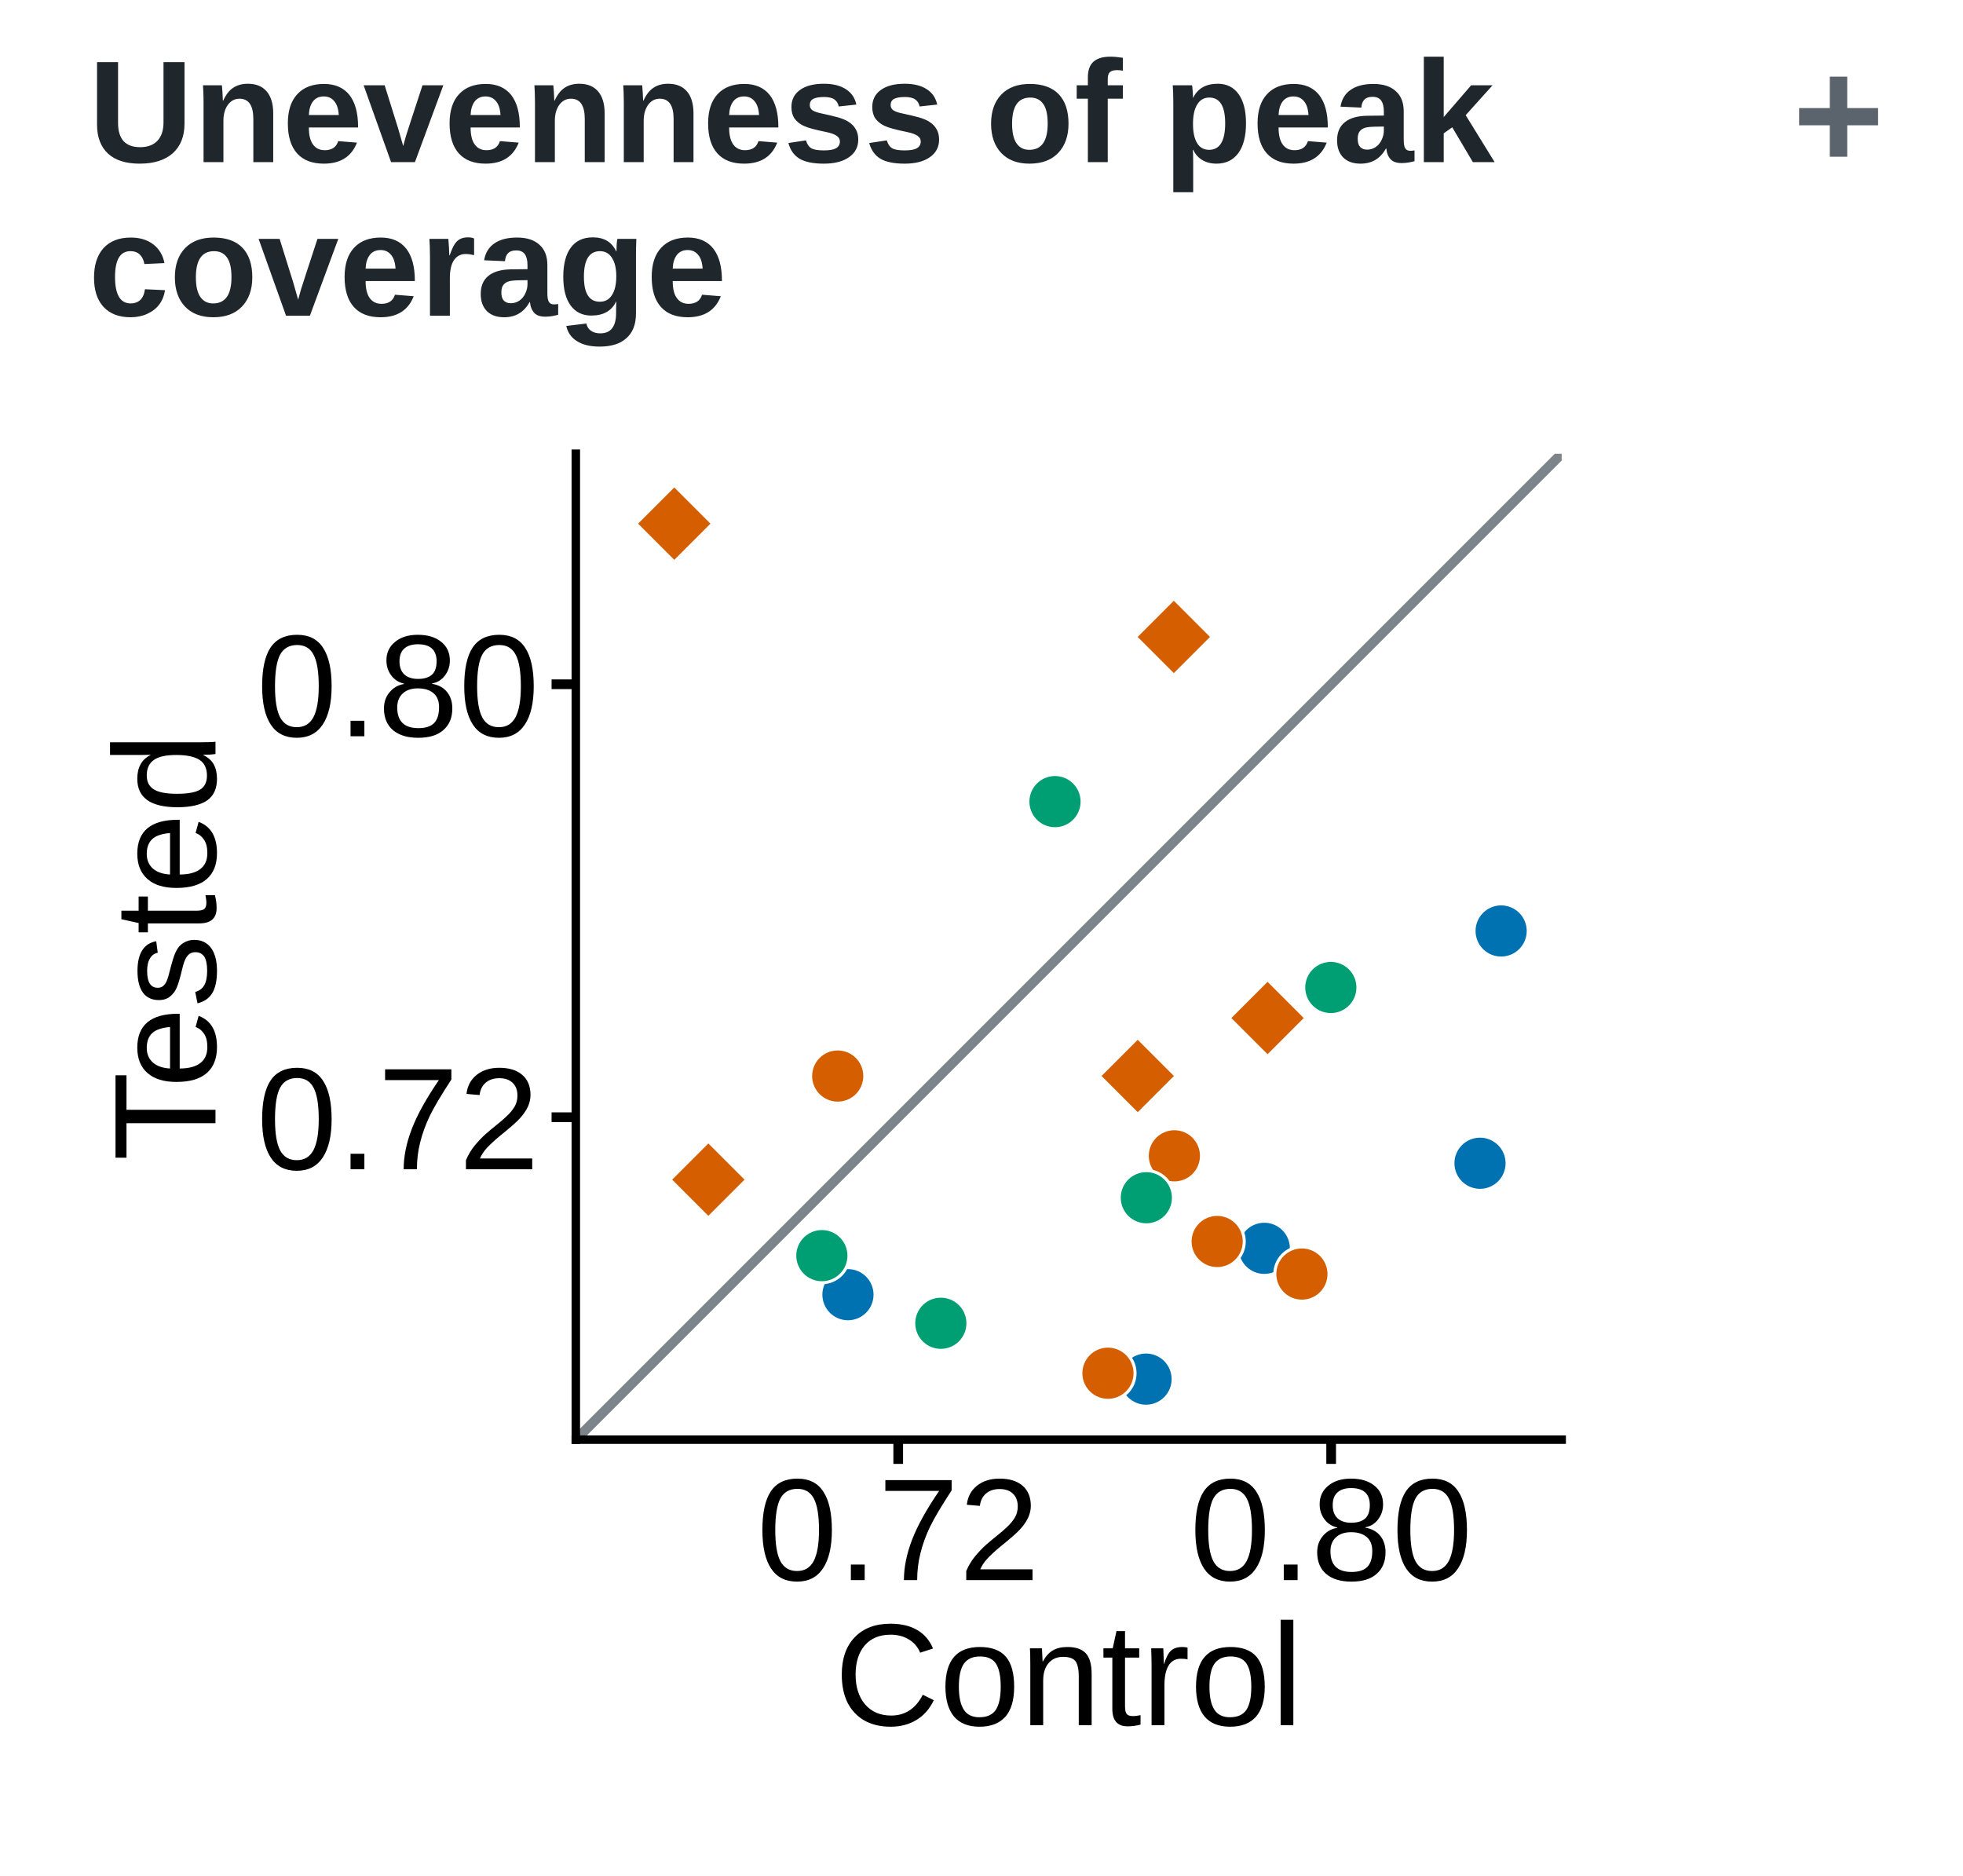
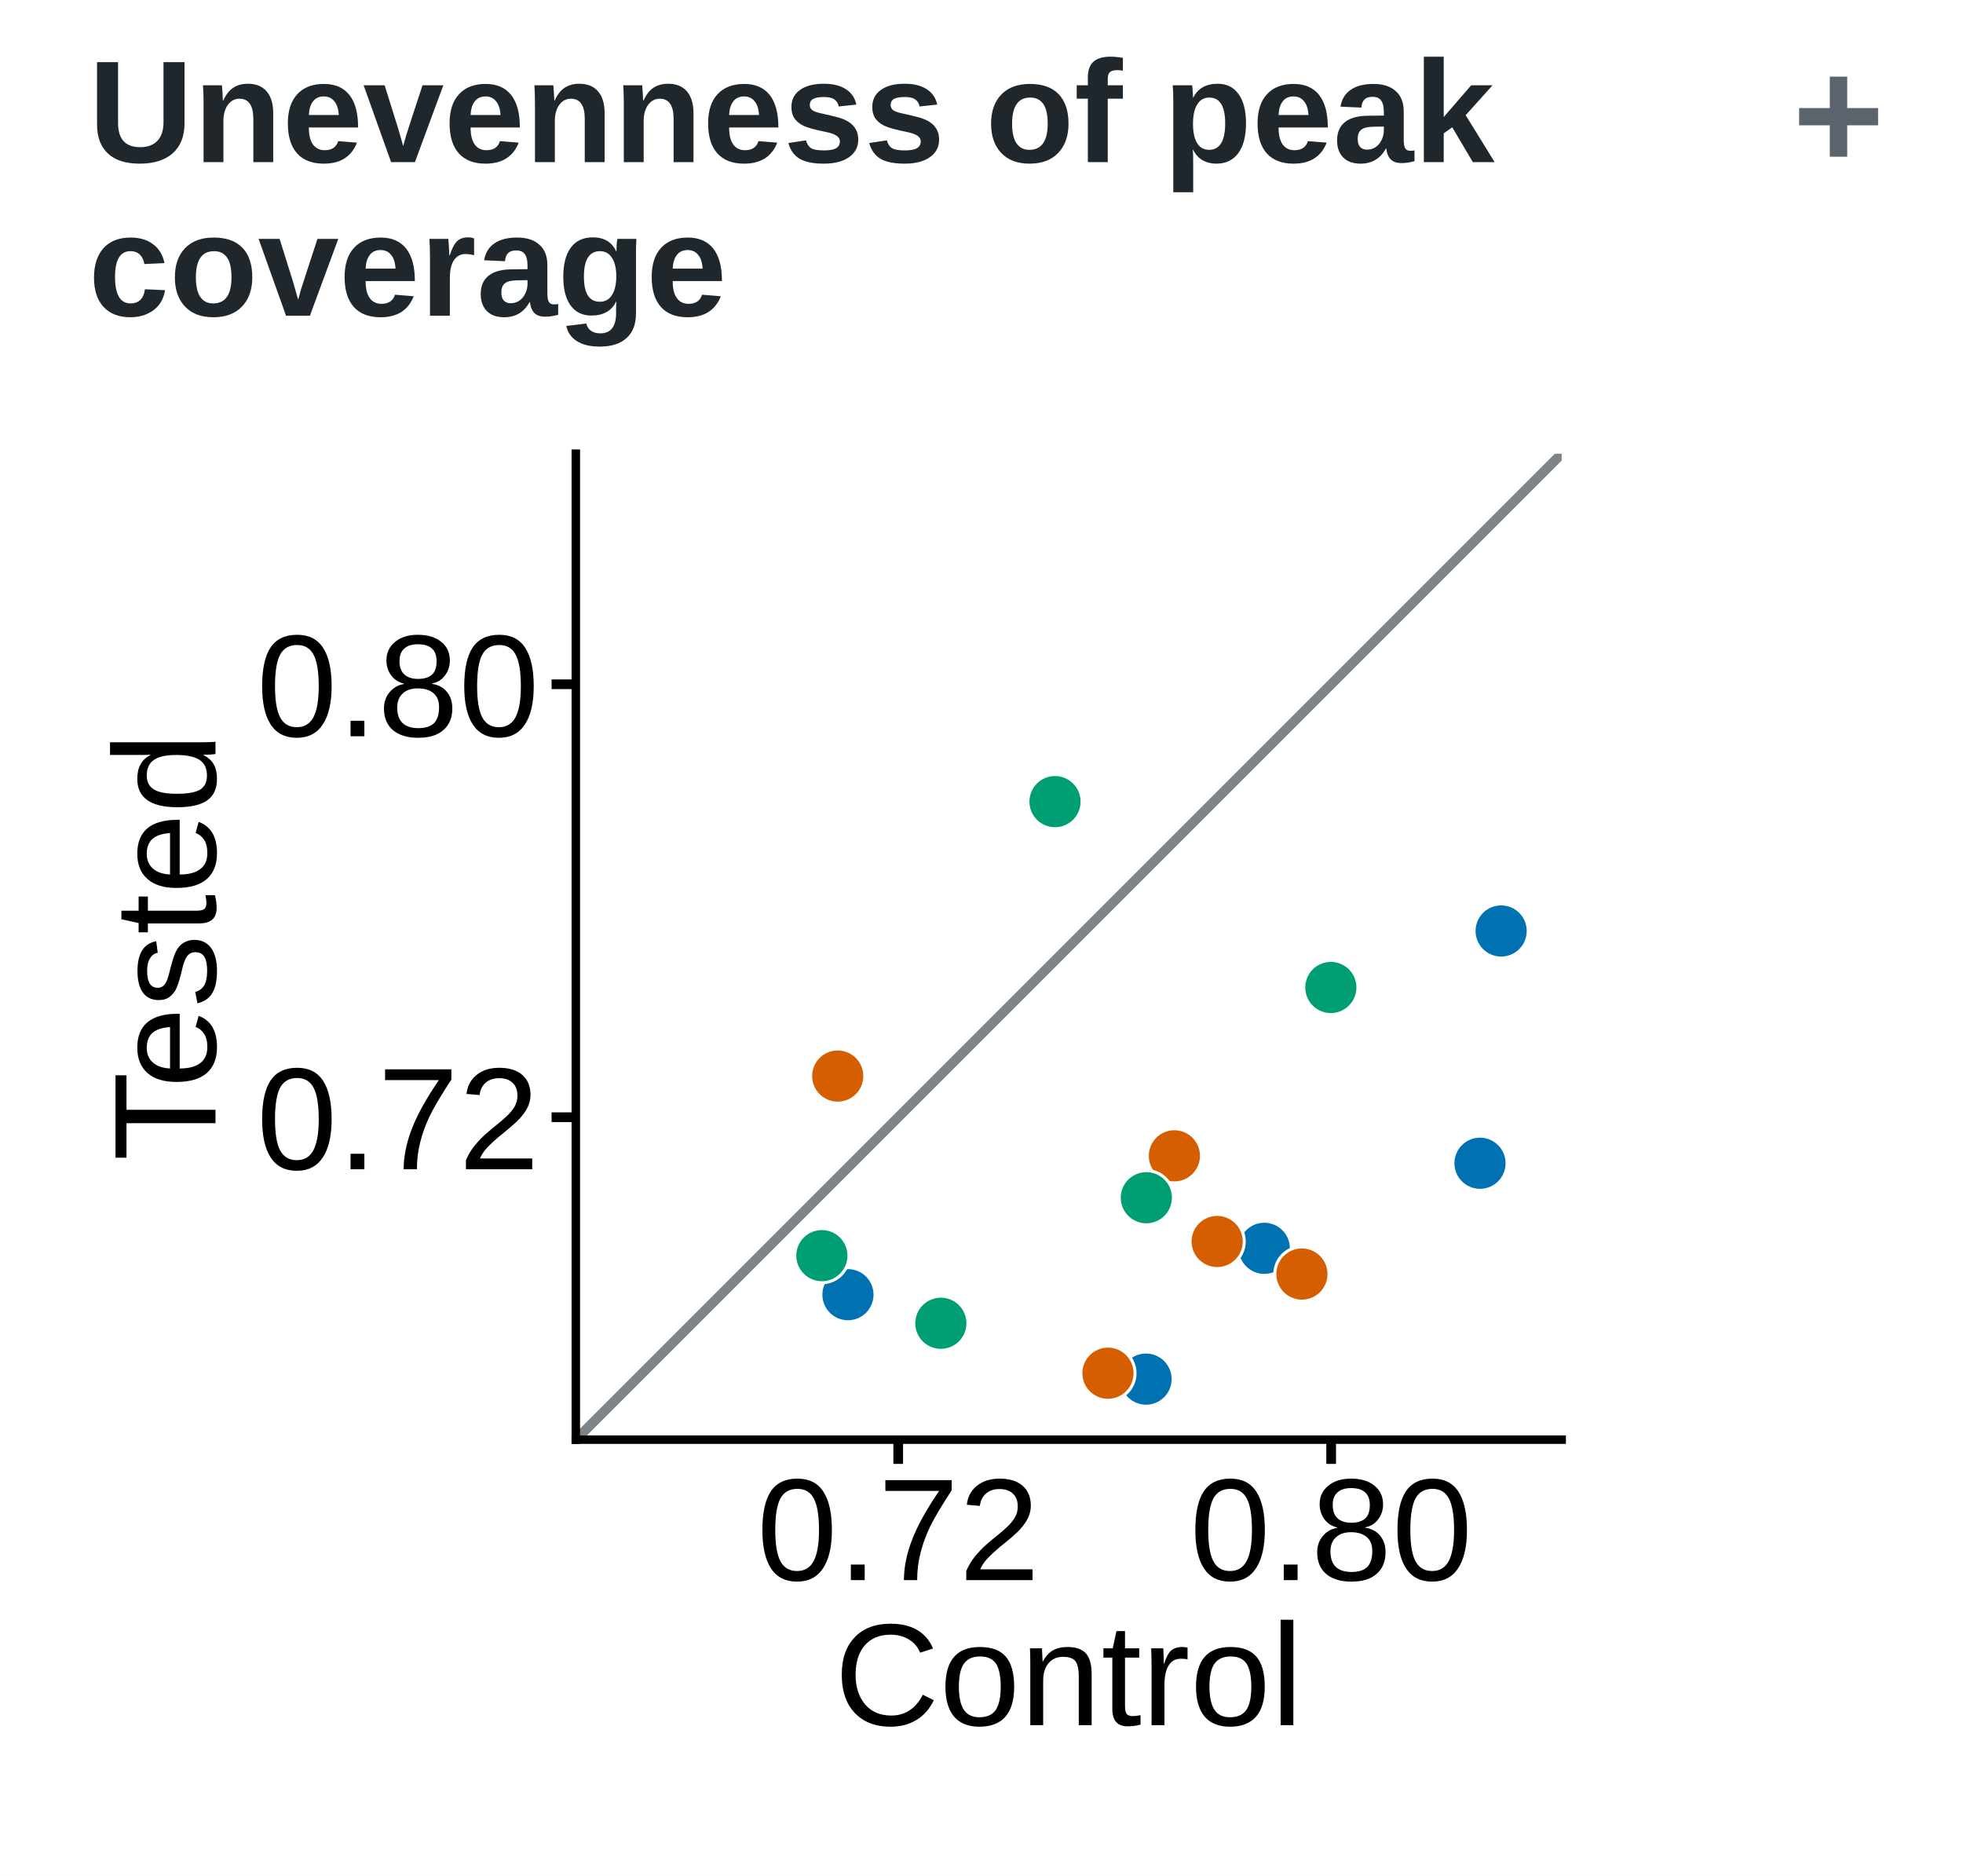
<svg xmlns="http://www.w3.org/2000/svg" xmlns:xlink="http://www.w3.org/1999/xlink" width="162pt" height="154.8pt" viewBox="0 0 162 154.8" version="1.1">
  <defs>
    <style type="text/css">*{stroke-linejoin: round; stroke-linecap: butt}</style>
  </defs>
  <g id="figure_1">
    <g id="patch_1">
      <path d="M 0 154.8 L 162 154.8 L 162 0 L 0 0 z " style="fill: #ffffff" />
    </g>
    <g id="axes_1">
      <g id="patch_2">
        <path d="M 47.52 118.8 L 128.88 118.8 L 128.88 37.44 L 47.52 37.44 z " style="fill: #ffffff" />
      </g>
      <g id="line2d_1">
        <path d="M 47.52 118.8 L 128.88 37.44 " clip-path="url(#p893ea517a4)" style="fill: none; stroke: #7d858a; stroke-width: 0.8; stroke-linecap: square" />
      </g>
      <g id="matplotlib.axis_1">
        <g id="xtick_1">
          <g id="line2d_2">
            <defs>
              <path id="mc2d365d704" d="M 0 0 L 0 2 " style="stroke: #000000; stroke-width: 0.8" />
            </defs>
            <g>
              <use xlink:href="#mc2d365d704" x="74.127" y="118.8" style="stroke: #000000; stroke-width: 0.8" />
            </g>
          </g>
          <g id="text_1">
            <text style="font-size: 12px; font-family: 'Arial'; text-anchor: middle" x="74.127" y="130.389" transform="rotate(-0 74.12662 130.3894)">0.72</text>
          </g>
        </g>
        <g id="xtick_2">
          <g id="line2d_3">
            <g>
              <use xlink:href="#mc2d365d704" x="109.856" y="118.8" style="stroke: #000000; stroke-width: 0.8" />
            </g>
          </g>
          <g id="text_2">
            <text style="font-size: 12px; font-family: 'Arial'; text-anchor: middle" x="109.856" y="130.389" transform="rotate(-0 109.8557 130.3894)">0.80</text>
          </g>
        </g>
        <g id="text_3">
          <text style="font-size: 12px; font-family: 'Arial'; text-anchor: middle" x="88.2" y="142.364" transform="rotate(-0 88.2 142.3638)">Control</text>
        </g>
      </g>
      <g id="matplotlib.axis_2">
        <g id="ytick_1">
          <g id="line2d_4">
            <defs>
              <path id="m09d0672d89" d="M 0 0 L -2 0 " style="stroke: #000000; stroke-width: 0.8" />
            </defs>
            <g>
              <use xlink:href="#m09d0672d89" x="47.52" y="92.193" style="stroke: #000000; stroke-width: 0.8" />
            </g>
          </g>
          <g id="text_4">
            <text style="font-size: 12px; font-family: 'Arial'; text-anchor: end" x="44.52" y="96.488" transform="rotate(-0 44.52 96.48807)">0.72</text>
          </g>
        </g>
        <g id="ytick_2">
          <g id="line2d_5">
            <g>
              <use xlink:href="#m09d0672d89" x="47.52" y="56.464" style="stroke: #000000; stroke-width: 0.8" />
            </g>
          </g>
          <g id="text_5">
            <text style="font-size: 12px; font-family: 'Arial'; text-anchor: end" x="44.52" y="60.759" transform="rotate(-0 44.52 60.75899)">0.80</text>
          </g>
        </g>
        <g id="text_6">
          <text style="font-size: 12px; font-family: 'Arial'; text-anchor: middle" x="17.782" y="78.12" transform="rotate(-90 17.78187 78.12)">Tested</text>
        </g>
      </g>
      <g id="PathCollection_1">
        <defs>
          <path id="m36fc90acd3" d="M 0 2.236 C 0.593 2.236 1.162 2 1.581 1.581 C 2 1.162 2.236 0.593 2.236 0 C 2.236 -0.593 2 -1.162 1.581 -1.581 C 1.162 -2 0.593 -2.236 0 -2.236 C -0.593 -2.236 -1.162 -2 -1.581 -1.581 C -2 -1.162 -2.236 -0.593 -2.236 0 C -2.236 0.593 -2 1.162 -1.581 1.581 C -1.162 2 -0.593 2.236 0 2.236 z " style="stroke: #ffffff; stroke-width: 0.25" />
        </defs>
        <g clip-path="url(#p893ea517a4)">
          <use xlink:href="#m36fc90acd3" x="122.14" y="95.991" style="fill: #0072b2; stroke: #ffffff; stroke-width: 0.25" />
          <use xlink:href="#m36fc90acd3" x="104.338" y="103.011" style="fill: #0072b2; stroke: #ffffff; stroke-width: 0.25" />
          <use xlink:href="#m36fc90acd3" x="94.579" y="113.804" style="fill: #0072b2; stroke: #ffffff; stroke-width: 0.25" />
          <use xlink:href="#m36fc90acd3" x="69.979" y="106.837" style="fill: #0072b2; stroke: #ffffff; stroke-width: 0.25" />
          <use xlink:href="#m36fc90acd3" x="123.884" y="76.824" style="fill: #0072b2; stroke: #ffffff; stroke-width: 0.25" />
        </g>
      </g>
      <g id="PathCollection_2">
        <defs>
          <path id="mdf107b32b3" d="M 0 2.236 C 0.593 2.236 1.162 2 1.581 1.581 C 2 1.162 2.236 0.593 2.236 0 C 2.236 -0.593 2 -1.162 1.581 -1.581 C 1.162 -2 0.593 -2.236 0 -2.236 C -0.593 -2.236 -1.162 -2 -1.581 -1.581 C -2 -1.162 -2.236 -0.593 -2.236 0 C -2.236 0.593 -2 1.162 -1.581 1.581 C -1.162 2 -0.593 2.236 0 2.236 z " style="stroke: #ffffff; stroke-width: 0.25" />
        </defs>
        <g clip-path="url(#p893ea517a4)">
          <use xlink:href="#mdf107b32b3" x="100.449" y="102.448" style="fill: #d55e00; stroke: #ffffff; stroke-width: 0.25" />
          <use xlink:href="#mdf107b32b3" x="69.134" y="88.795" style="fill: #d55e00; stroke: #ffffff; stroke-width: 0.25" />
          <use xlink:href="#mdf107b32b3" x="91.436" y="113.318" style="fill: #d55e00; stroke: #ffffff; stroke-width: 0.25" />
          <use xlink:href="#mdf107b32b3" x="96.918" y="95.378" style="fill: #d55e00; stroke: #ffffff; stroke-width: 0.25" />
          <use xlink:href="#mdf107b32b3" x="107.442" y="105.134" style="fill: #d55e00; stroke: #ffffff; stroke-width: 0.25" />
        </g>
      </g>
      <g id="PathCollection_3">
        <defs>
-           <path id="m7915dc1a56" d="M -0 3.162 L 3.162 0 L 0 -3.162 L -3.162 -0 z " style="stroke: #ffffff; stroke-width: 0.25" />
-         </defs>
-         <g clip-path="url(#p893ea517a4)">
-           <use xlink:href="#m7915dc1a56" x="55.647" y="43.212" style="fill: #d55e00; stroke: #ffffff; stroke-width: 0.25" />
-           <use xlink:href="#m7915dc1a56" x="96.873" y="52.559" style="fill: #d55e00; stroke: #ffffff; stroke-width: 0.25" />
-           <use xlink:href="#m7915dc1a56" x="93.894" y="88.79" style="fill: #d55e00; stroke: #ffffff; stroke-width: 0.25" />
-           <use xlink:href="#m7915dc1a56" x="58.459" y="97.344" style="fill: #d55e00; stroke: #ffffff; stroke-width: 0.25" />
-           <use xlink:href="#m7915dc1a56" x="104.607" y="84.008" style="fill: #d55e00; stroke: #ffffff; stroke-width: 0.25" />
-         </g>
-       </g>
-       <g id="PathCollection_4">
-         <defs>
          <path id="m34979babab" d="M 0 2.236 C 0.593 2.236 1.162 2 1.581 1.581 C 2 1.162 2.236 0.593 2.236 0 C 2.236 -0.593 2 -1.162 1.581 -1.581 C 1.162 -2 0.593 -2.236 0 -2.236 C -0.593 -2.236 -1.162 -2 -1.581 -1.581 C -2 -1.162 -2.236 -0.593 -2.236 0 C -2.236 0.593 -2 1.162 -1.581 1.581 C -1.162 2 -0.593 2.236 0 2.236 z " style="stroke: #ffffff; stroke-width: 0.25" />
        </defs>
        <g clip-path="url(#p893ea517a4)">
          <use xlink:href="#m34979babab" x="67.826" y="103.615" style="fill: #009e73; stroke: #ffffff; stroke-width: 0.25" />
          <use xlink:href="#m34979babab" x="109.829" y="81.487" style="fill: #009e73; stroke: #ffffff; stroke-width: 0.25" />
          <use xlink:href="#m34979babab" x="77.644" y="109.196" style="fill: #009e73; stroke: #ffffff; stroke-width: 0.25" />
          <use xlink:href="#m34979babab" x="87.065" y="66.15" style="fill: #009e73; stroke: #ffffff; stroke-width: 0.25" />
          <use xlink:href="#m34979babab" x="94.603" y="98.836" style="fill: #009e73; stroke: #ffffff; stroke-width: 0.25" />
        </g>
      </g>
      <g id="patch_3">
        <path d="M 47.52 118.8 L 47.52 37.44 " style="fill: none; stroke: #000000; stroke-width: 0.7; stroke-linejoin: miter; stroke-linecap: square" />
      </g>
      <g id="patch_4">
        <path d="M 47.52 118.8 L 128.88 118.8 " style="fill: none; stroke: #000000; stroke-width: 0.7; stroke-linejoin: miter; stroke-linecap: square" />
      </g>
    </g>
    <g id="text_7">
      <text style="font-weight: 700; font-size: 12px; font-family: 'Arial'; fill: #20272c" transform="translate(7.29 13.37963)">Unevenness of peak</text>
      <text style="font-weight: 700; font-size: 12px; font-family: 'Arial'; fill: #20272c" transform="translate(7.29 26.055)">coverage</text>
    </g>
    <g id="text_8">
      <text style="font-weight: 700; font-size: 13px; font-family: 'Arial'; text-anchor: end; fill: #5b646c" x="155.52" y="13.949" transform="rotate(-0 155.52 13.94916)">+</text>
    </g>
  </g>
  <defs>
    <clipPath id="p893ea517a4">
      <rect x="47.52" y="37.44" width="81.36" height="81.36" />
    </clipPath>
  </defs>
</svg>
